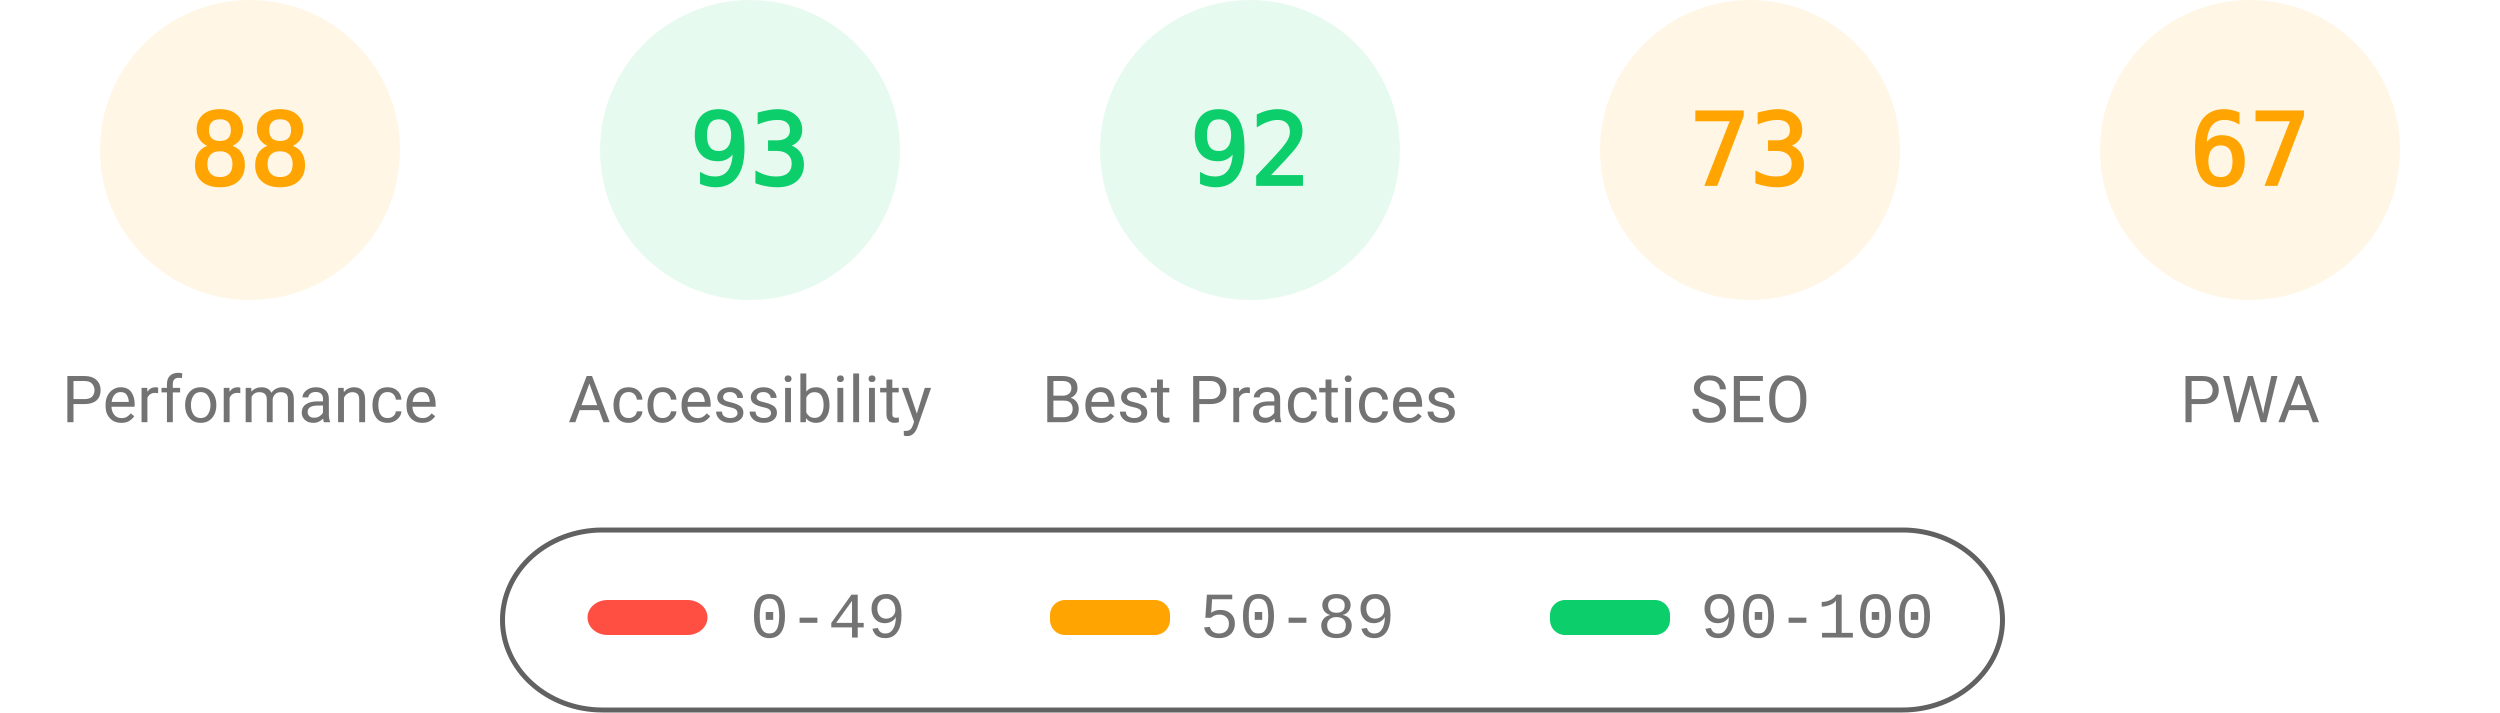
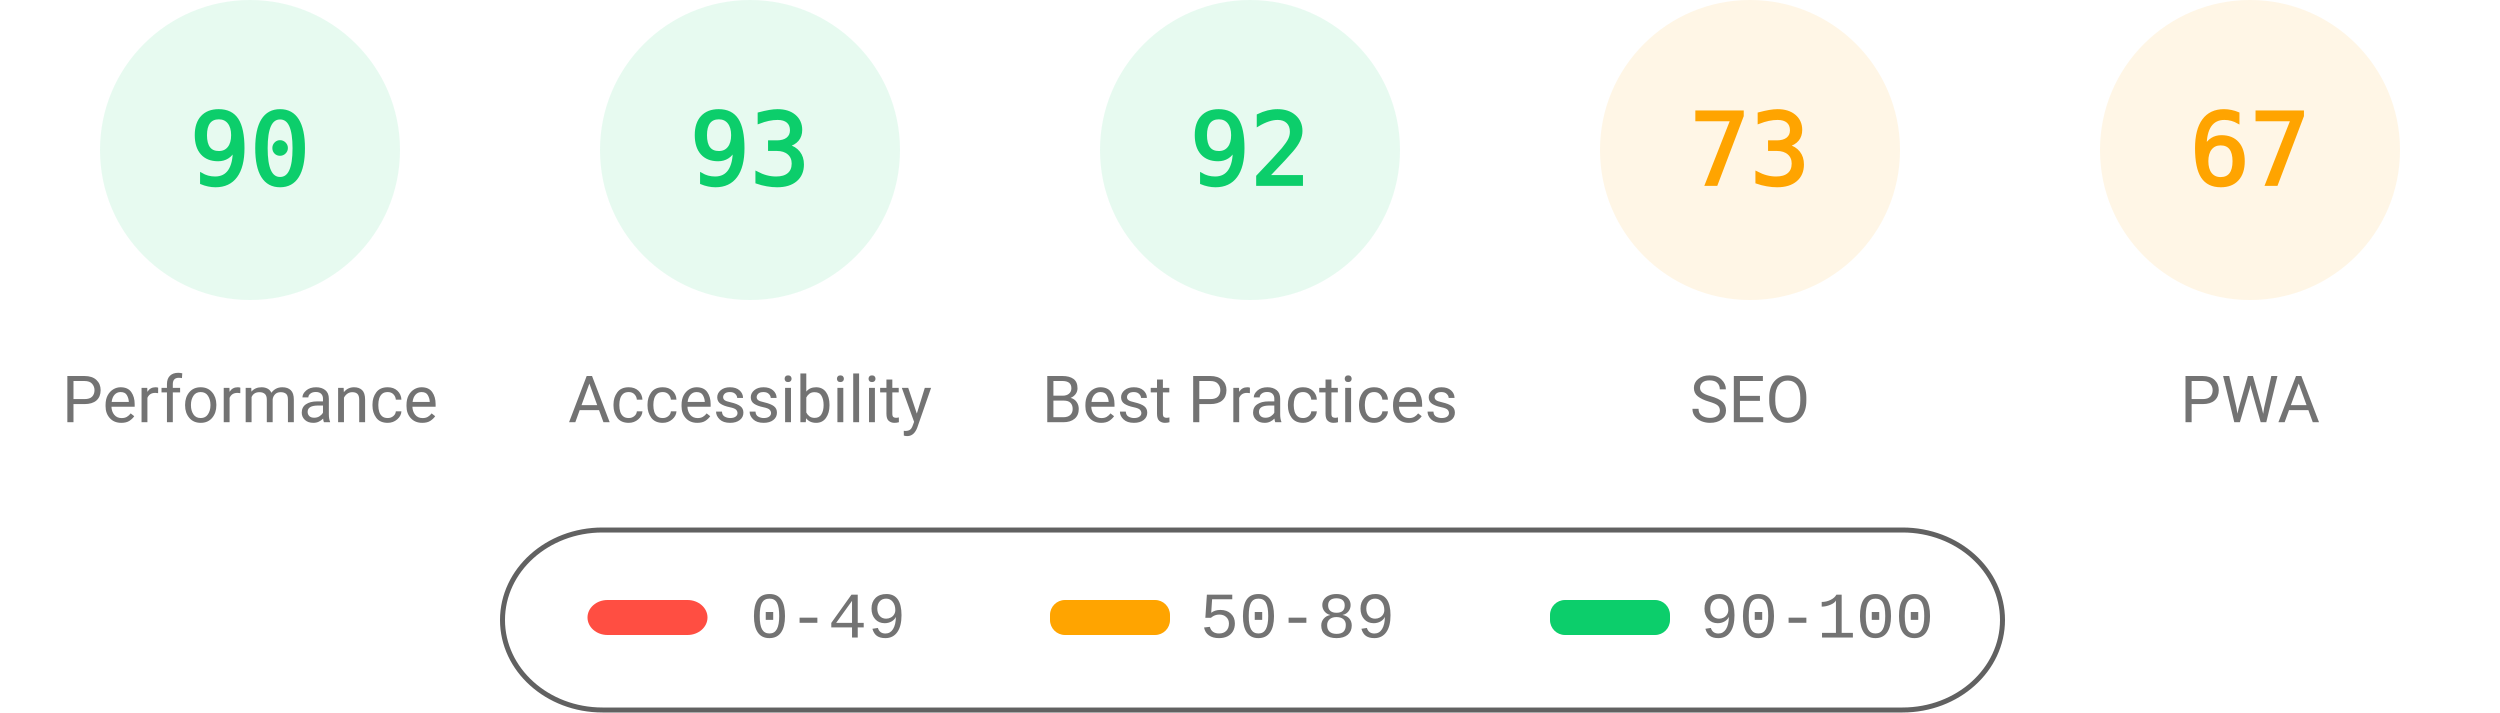
<svg xmlns="http://www.w3.org/2000/svg" fill="none" width="1000" height="285">
  <style>.gauge-base{opacity:.1}.gauge-arc{fill:none;animation-delay:250ms;stroke-linecap:round;transform:rotate(-90deg);transform-origin:100px 60px;animation:load-gauge 1s ease forwards}.guage-text{font-size:40px;font-family:monospace;text-align:center}.guage-red{color:#ff4e42;fill:#ff4e42;stroke:#ff4e42}.guage-orange{color:#ffa400;fill:#ffa400;stroke:#ffa400}.guage-green{color:#0cce6b;fill:#0cce6b;stroke:#0cce6b}.guage-undefined{color:#5c5c5c;fill:#5c5c5c;stroke:#5c5c5c}.guage-title{color:#737373;fill:#737373;stroke:none;font-size:26px;line-height:26px;font-family:Roboto,Halvetica,Arial,sans-serif}@keyframes load-gauge{from{stroke-dasharray:0 352.858}}</style>
-   <svg class="guage-div guage-perf guage-orange" viewBox="0 0 200 200" width="200" height="200">
+   <svg class="guage-div guage-perf guage-green" viewBox="0 0 200 200" width="200" height="200">
    <circle class="gauge-base" r="56" cx="100" cy="60" stroke-width="8" />
-     <circle class="gauge-arc guage-arc-1" r="56" cx="100" cy="60" stroke-width="8" style="stroke-dasharray:309.635,351.858" />
-     <text class="guage-text" x="100" y="60" alignment-baseline="central" dominant-baseline="central" text-anchor="middle">88</text>
+     <circle class="gauge-arc guage-arc-1" r="56" cx="100" cy="60" stroke-width="8" style="stroke-dasharray:316.672,351.858" />
+     <text class="guage-text" x="100" y="60" alignment-baseline="central" dominant-baseline="central" text-anchor="middle">90</text>
    <text class="guage-title" x="100" y="160" alignment-baseline="central" dominant-baseline="central" text-anchor="middle">Performance</text>
  </svg>
  <svg class="guage-div guage-acc guage-green" viewBox="0 0 200 200" width="200" height="200" x="200">
    <circle class="gauge-base" r="56" cx="100" cy="60" stroke-width="8" />
    <circle class="gauge-arc guage-arc-2" r="56" cx="100" cy="60" stroke-width="8" style="stroke-dasharray:327.228,351.858" />
    <text class="guage-text" x="100" y="60" alignment-baseline="central" dominant-baseline="central" text-anchor="middle">93</text>
    <text class="guage-title" x="100" y="160" alignment-baseline="central" dominant-baseline="central" text-anchor="middle">Accessibility</text>
  </svg>
  <svg class="guage-div guage-best guage-green" viewBox="0 0 200 200" width="200" height="200" x="400">
    <circle class="gauge-base" r="56" cx="100" cy="60" stroke-width="8" />
    <circle class="gauge-arc guage-arc-3" r="56" cx="100" cy="60" stroke-width="8" style="stroke-dasharray:323.709,351.858" />
    <text class="guage-text" x="100" y="60" alignment-baseline="central" dominant-baseline="central" text-anchor="middle">92</text>
    <text class="guage-title" x="100" y="160" alignment-baseline="central" dominant-baseline="central" text-anchor="middle">Best Practices</text>
  </svg>
  <svg class="guage-div guage-seo guage-orange" viewBox="0 0 200 200" width="200" height="200" x="600">
    <circle class="gauge-base" r="56" cx="100" cy="60" stroke-width="8" />
    <circle class="gauge-arc guage-arc-4" r="56" cx="100" cy="60" stroke-width="8" style="stroke-dasharray:256.856,351.858" />
    <text class="guage-text" x="100" y="60" alignment-baseline="central" dominant-baseline="central" text-anchor="middle">73</text>
    <text class="guage-title" x="100" y="160" alignment-baseline="central" dominant-baseline="central" text-anchor="middle">SEO</text>
  </svg>
  <svg class="guage-div guage-pwa guage-orange" viewBox="0 0 200 200" width="200" height="200" x="800">
    <circle class="gauge-base" r="56" cx="100" cy="60" stroke-width="8" />
    <circle class="gauge-arc guage-arc-4" r="56" cx="100" cy="60" stroke-width="8" style="stroke-dasharray:235.745,351.858" />
    <text class="guage-text" x="100" y="60" alignment-baseline="central" dominant-baseline="central" text-anchor="middle">67</text>
    <text class="guage-title" x="100" y="160" alignment-baseline="central" dominant-baseline="central" text-anchor="middle">PWA</text>
  </svg>
  <svg width="604" height="76" x="200" y="210">
    <path fill="none" id="canvas_background" d="M-1-1h604v80H-1z" />
    <rect fill-opacity="0" stroke="#616161" stroke-width="2" rx="40" id="svg_2" height="72" width="600" y="2" x="1" fill="#000" />
    <rect stroke="#000" rx="8" id="svg_3" height="14" width="48" y="30" x="35" stroke-opacity="null" stroke-width="0" fill="#ff4e42" />
    <rect stroke="#000" rx="6" id="svg_4" height="14" width="48" y="30" x="220" stroke-opacity="null" stroke-width="0" fill="#ffa400" />
    <rect stroke="#000" rx="6" id="svg_5" height="14" width="48" y="30" x="420" stroke-opacity="null" stroke-width="0" fill="#0cce6b" />
    <text xml:space="preserve" text-anchor="start" font-family="'Courier New', Courier, monospace" font-size="26" id="svg_6" y="45" x="100" stroke-opacity="null" stroke-width="0" stroke="#000" fill="#737373">0-49</text>
    <text xml:space="preserve" text-anchor="start" font-family="'Courier New', Courier, monospace" font-size="26" id="svg_7" y="45" x="280" stroke-opacity="null" stroke-width="0" stroke="#000" fill="#737373">50-89</text>
    <text xml:space="preserve" text-anchor="start" font-family="'Courier New', Courier, monospace" font-size="26" id="svg_8" y="45" x="480" stroke-opacity="null" stroke-width="0" stroke="#000" fill="#737373">90-100</text>
  </svg>
</svg>
